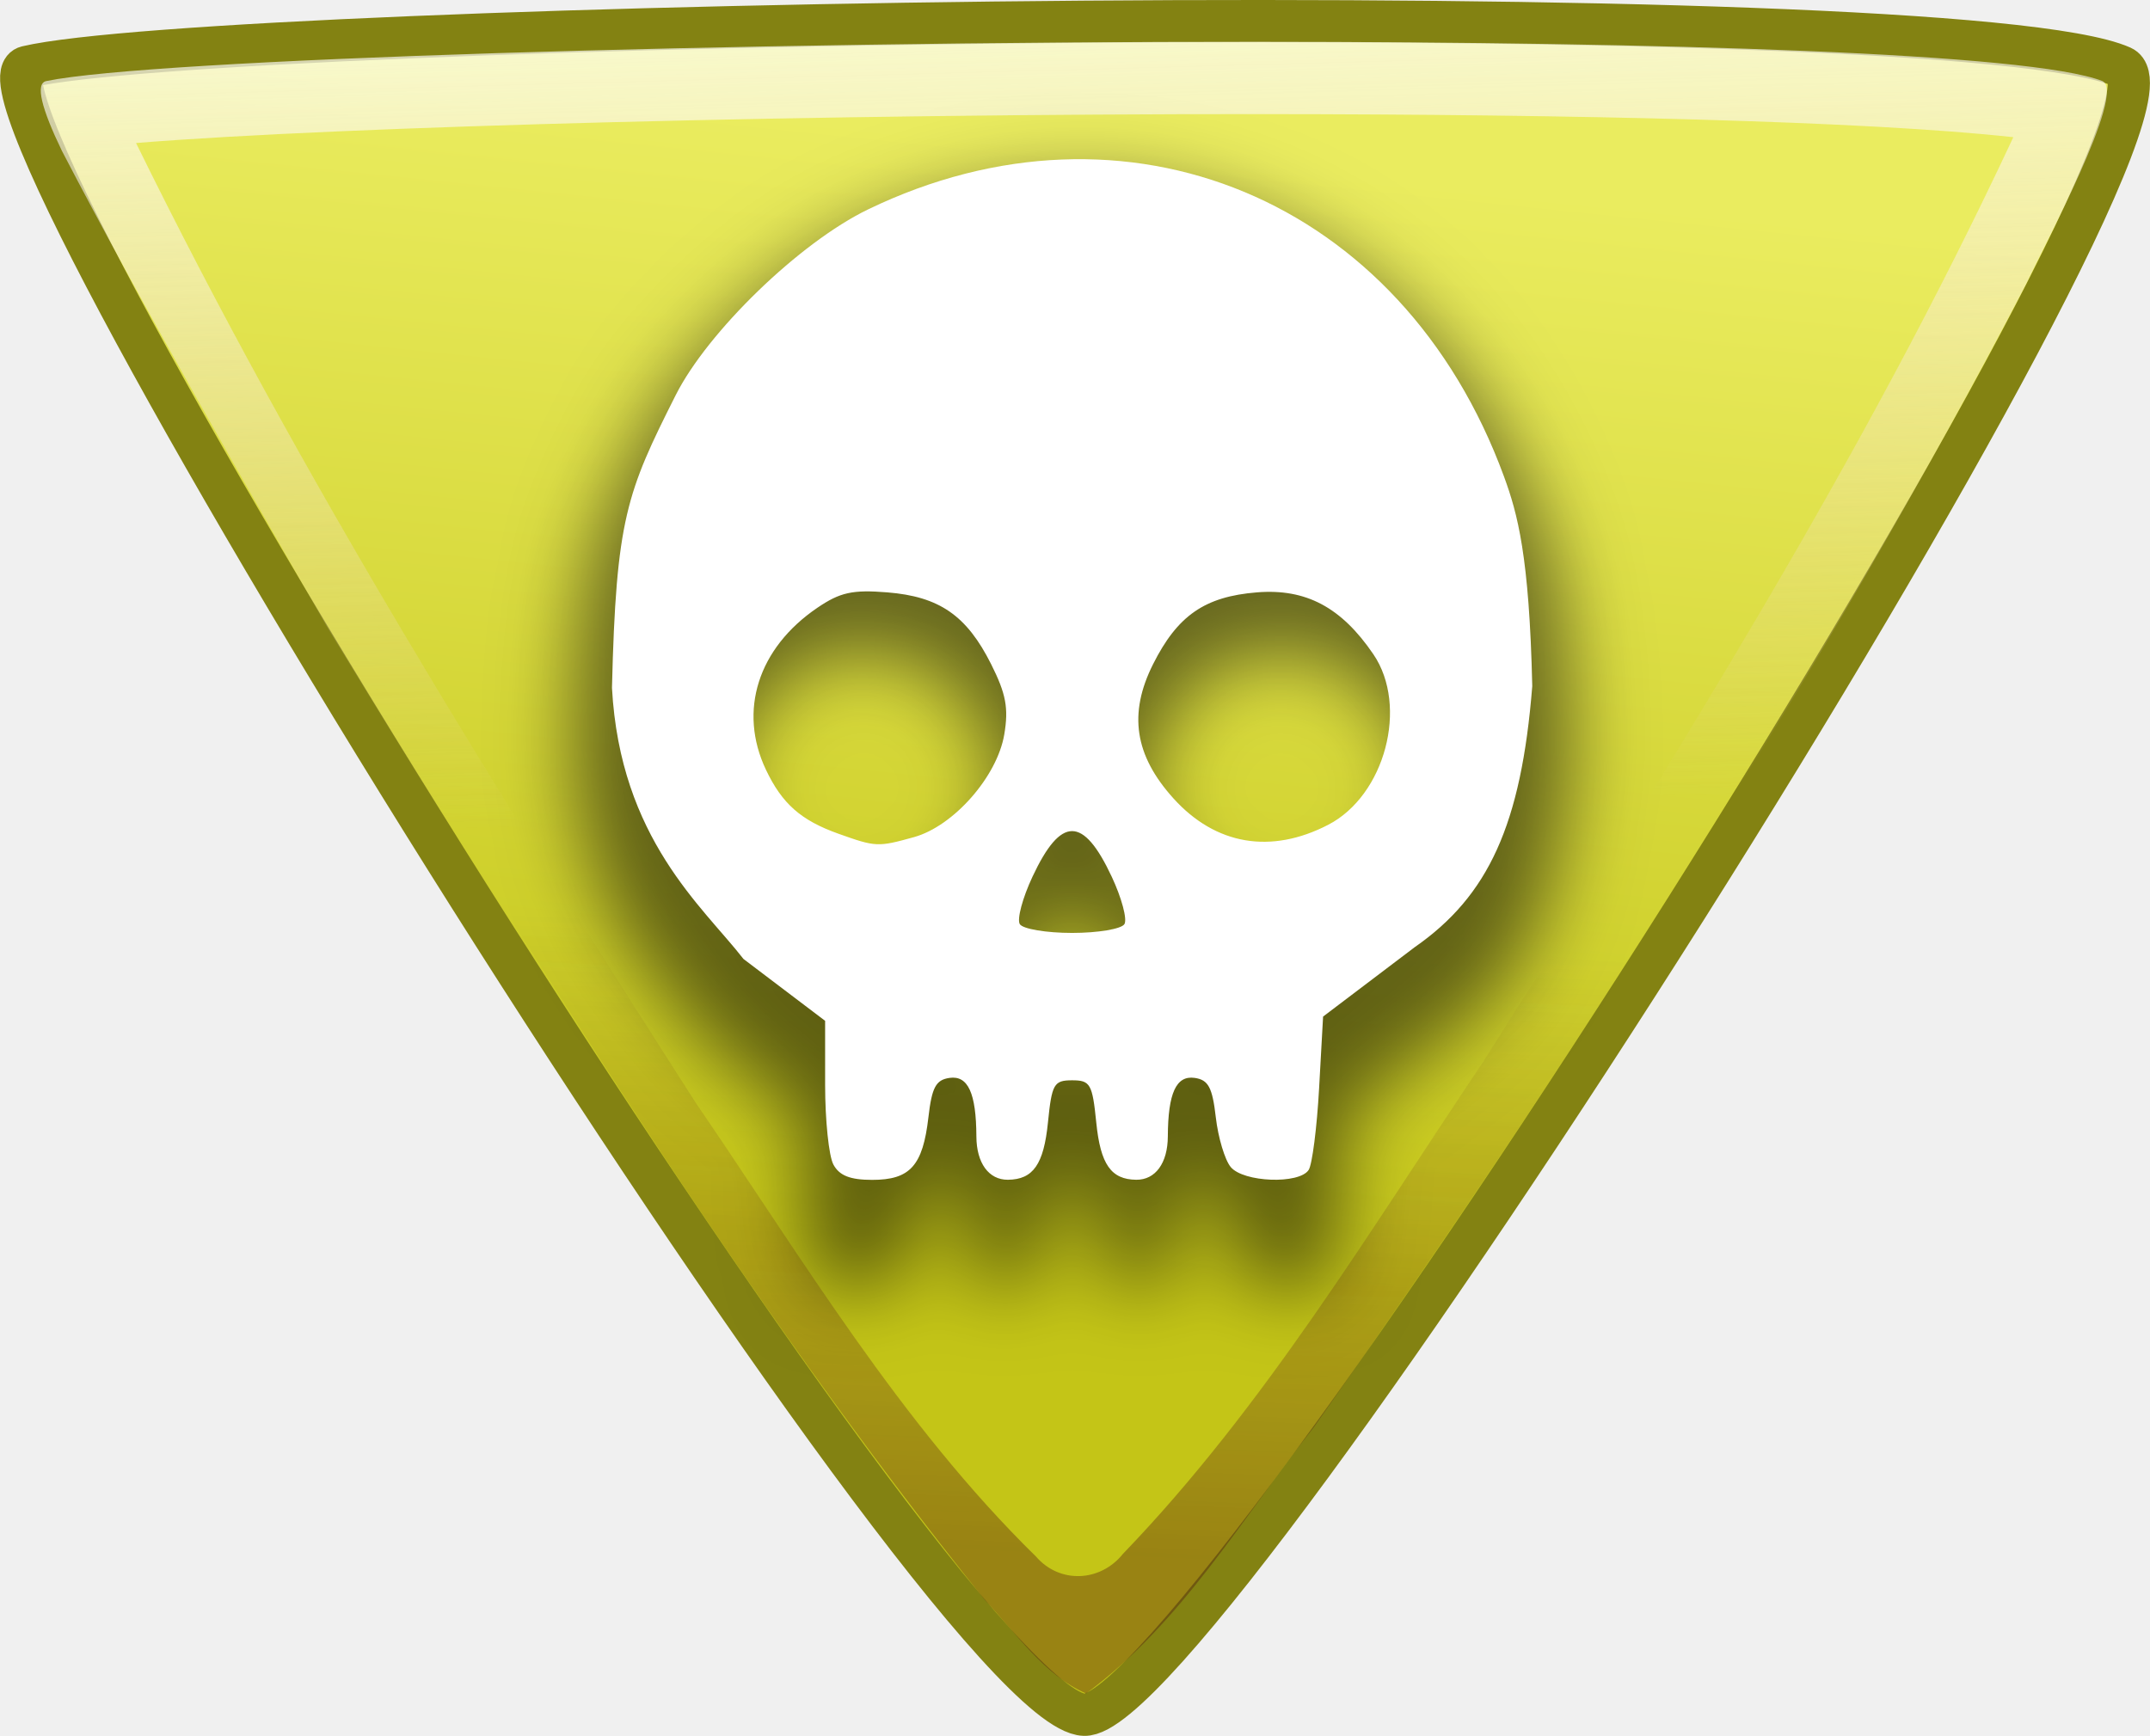
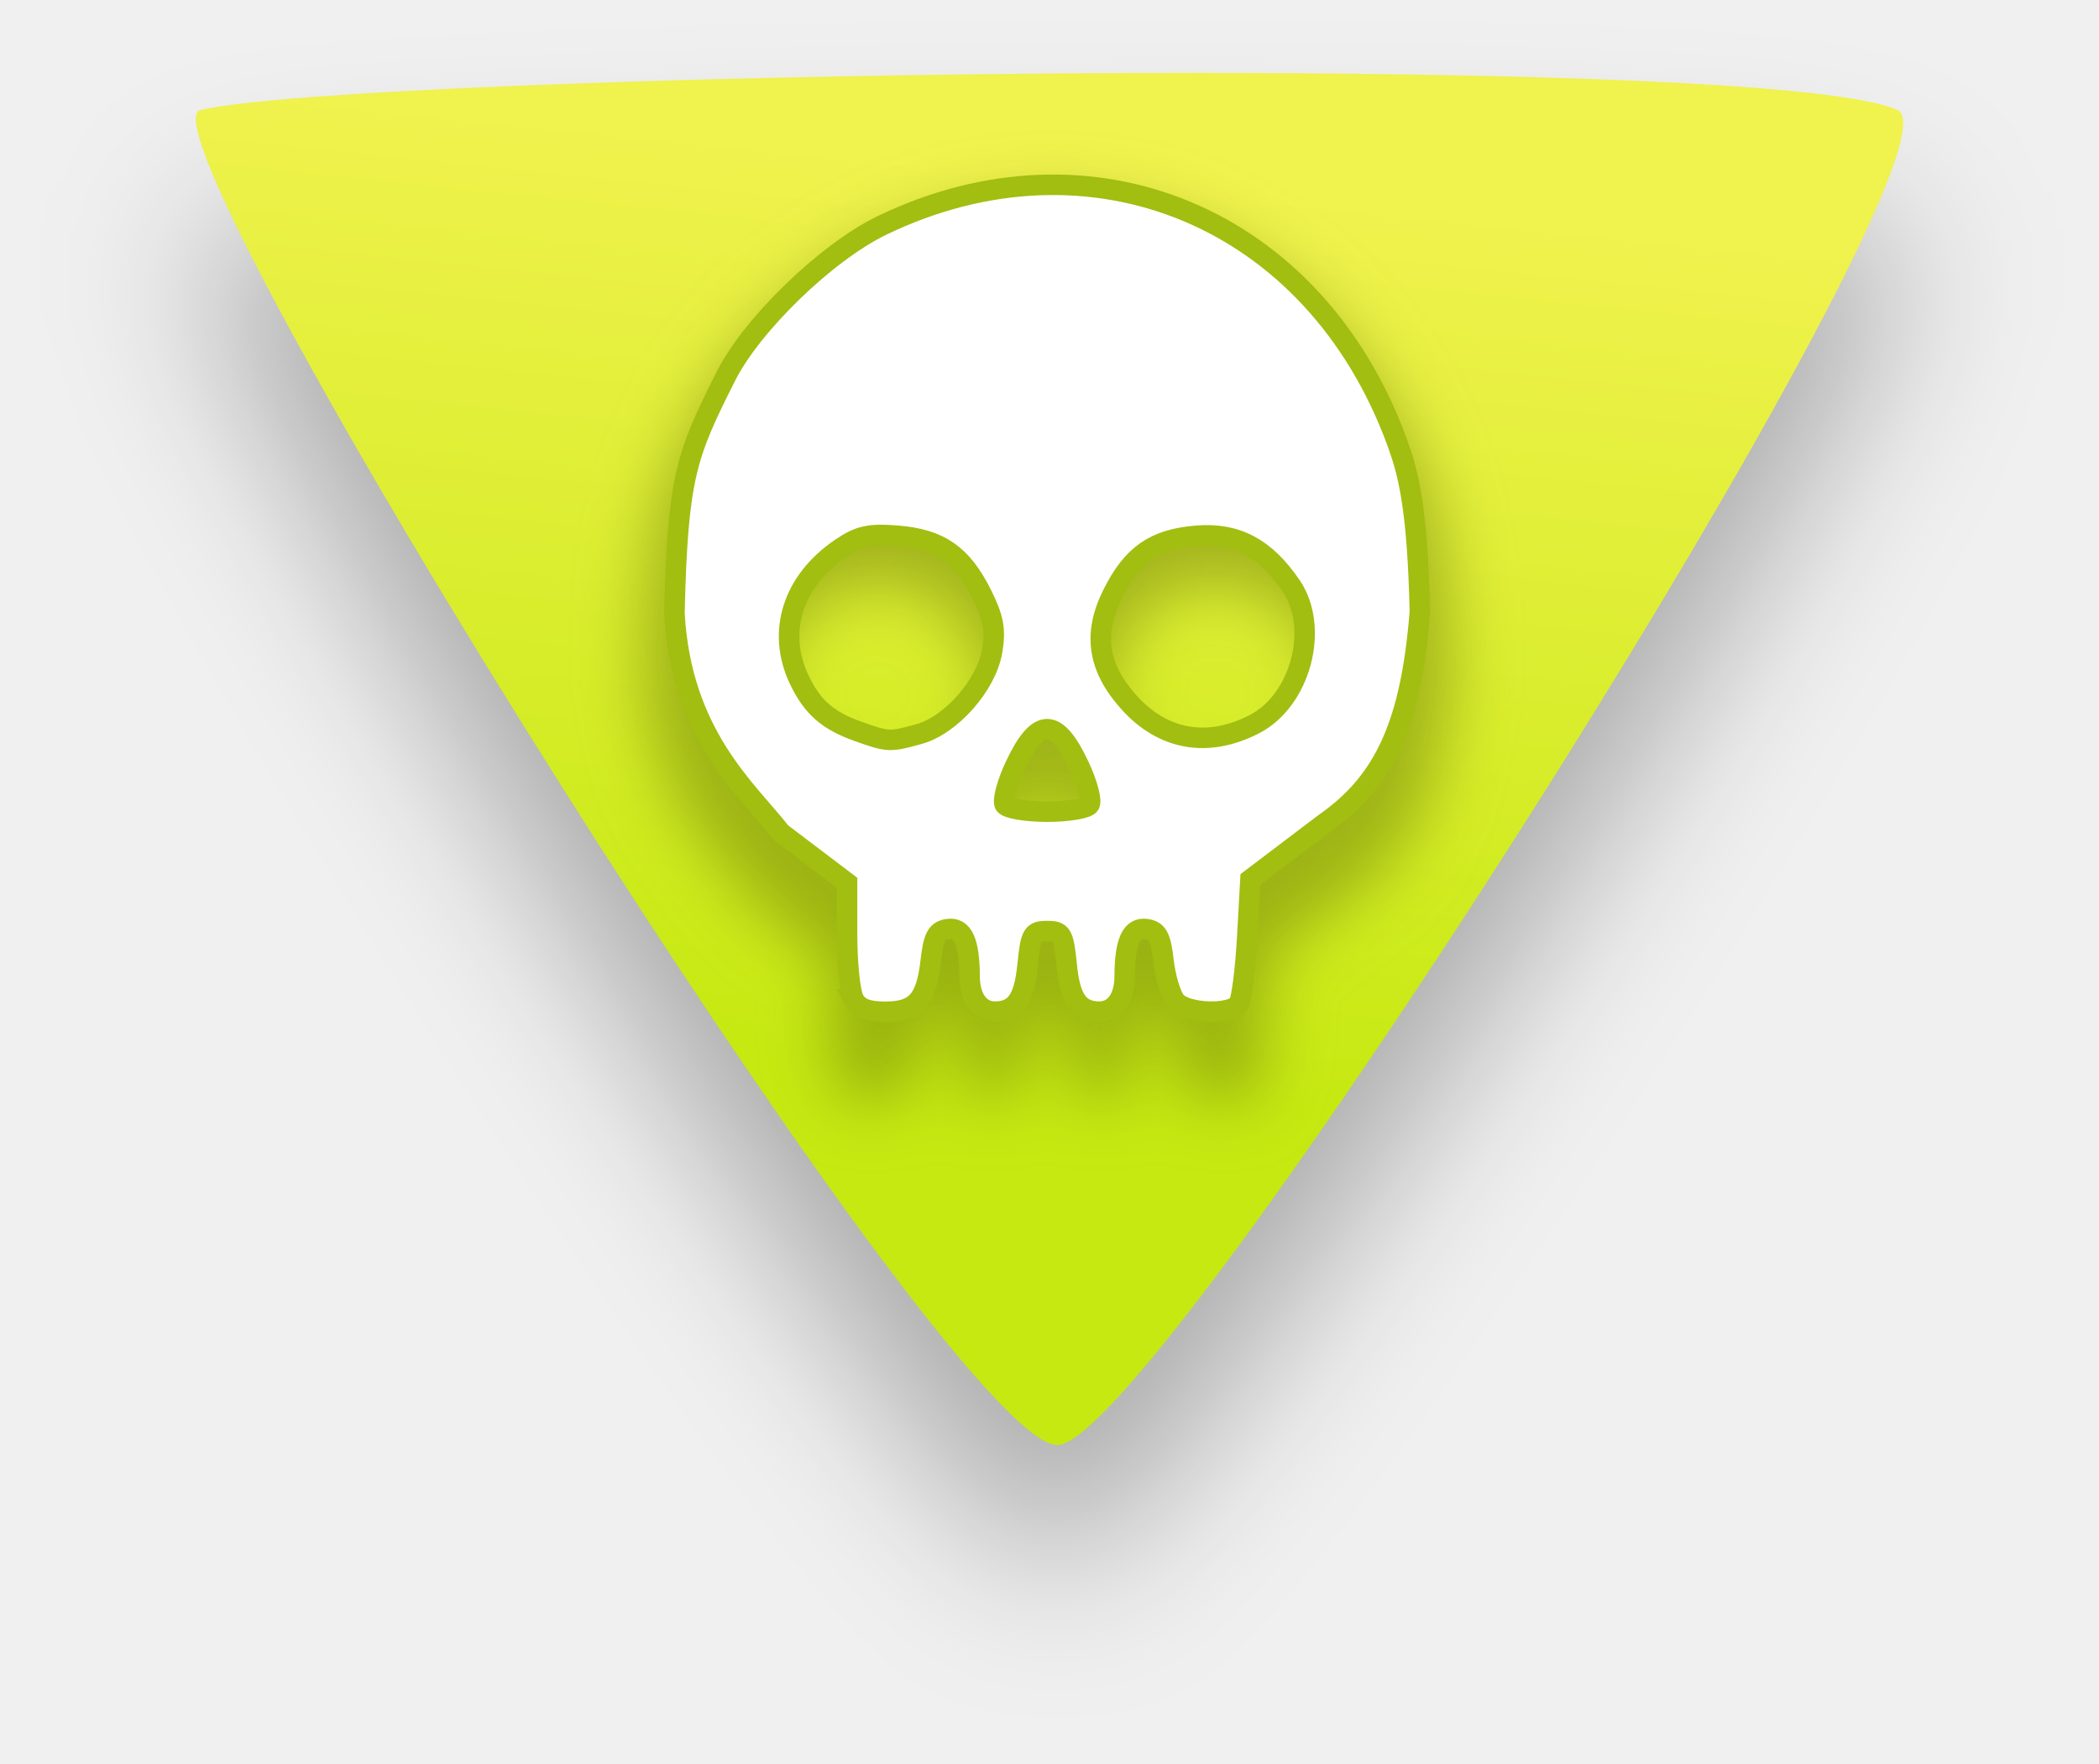
- <svg xmlns="http://www.w3.org/2000/svg" xmlns:xlink="http://www.w3.org/1999/xlink" height="205.889" width="254.956" version="1.1" id="svg82551">
-   <defs id="defs82544">
-     <linearGradient xlink:href="#linearGradient81747" id="linearGradient82422" gradientUnits="userSpaceOnUse" gradientTransform="translate(-1612.64,-75.44406)" x1="1735.478" y1="260.049" x2="1738.552" y2="186.479" />
-     <linearGradient id="linearGradient81747">
-       <stop style="stop-color:#4b0c0c;stop-opacity:0.503" offset="0" id="stop81743" />
-       <stop style="stop-color:#540d0d;stop-opacity:0" offset="1" id="stop81745" />
-     </linearGradient>
+ <svg xmlns="http://www.w3.org/2000/svg" xmlns:xlink="http://www.w3.org/1999/xlink" height="258.232" width="307.283" version="1.1" id="svg81625">
+   <defs id="defs81618">
    <filter style="color-interpolation-filters:sRGB" id="filter81388" x="-0.094" width="1.187" y="-0.084" height="1.169">
      <feGaussianBlur stdDeviation="4.259" id="feGaussianBlur81390" />
    </filter>
-     <linearGradient xlink:href="#linearGradient81735" id="linearGradient82420" gradientUnits="userSpaceOnUse" gradientTransform="translate(-1612.64,-75.44406)" x1="1756.115" y1="171.421" x2="1753.552" y2="77.55" />
-     <linearGradient id="linearGradient81735">
-       <stop id="stop81731" offset="0" style="stop-color:#f8d5d5;stop-opacity:0" />
-       <stop id="stop81733" offset="1" style="stop-color:#ffffff;stop-opacity:0.968" />
+     <linearGradient xlink:href="#linearGradient163370" id="linearGradient82418" gradientUnits="userSpaceOnUse" gradientTransform="rotate(-180,206.879,144.7526)" x1="221.071" y1="260" x2="234.643" y2="128.571" />
+     <linearGradient id="linearGradient163370">
+       <stop style="stop-color:#f0f24d;stop-opacity:1" offset="0" id="stop163366" />
+       <stop style="stop-color:#c6e911;stop-opacity:1" offset="1" id="stop163368" />
    </linearGradient>
-     <linearGradient xlink:href="#linearGradient81547" id="linearGradient82418" gradientUnits="userSpaceOnUse" gradientTransform="rotate(-180,193.7979,140.6664)" x1="221.071" y1="260" x2="234.643" y2="128.571" />
-     <linearGradient id="linearGradient81547">
-       <stop id="stop81543" offset="0" style="stop-color:#eaec5f;stop-opacity:1" />
-       <stop id="stop81545" offset="1" style="stop-color:#c4c517;stop-opacity:1" />
-     </linearGradient>
+     <filter style="color-interpolation-filters:sRGB" id="filter246257" x="-0.115" width="1.229" y="-0.143" height="1.285">
+       <feGaussianBlur stdDeviation="11.947" id="feGaussianBlur246259" />
+     </filter>
  </defs>
-   <g id="desktop" transform="translate(600.335,-432.7699)" />
-   <path id="path82408" d="m 251.625,7.932 c -19.942,-8.896 -225.6,-5.38 -248.442,0 -10.673,2.514 108.924,194.853 125.387,195.454 14.214,0.518 134.952,-190.147 123.055,-195.454 z" style="fill:url(#linearGradient82418);fill-opacity:1;fill-rule:evenodd;stroke:#838212;stroke-width:5;stroke-linecap:butt;stroke-linejoin:miter;stroke-miterlimit:4;stroke-dasharray:none;stroke-opacity:1" />
-   <path style="opacity:0.711;fill:url(#linearGradient82420);fill-opacity:1;fill-rule:evenodd;stroke:none;stroke-width:5;stroke-linecap:butt;stroke-linejoin:miter;stroke-miterlimit:4;stroke-dasharray:none;stroke-opacity:1" d="m 149.258,4.956 c -61.777,-0.026 -131.155,2.062 -143.766,4.658 -1.35,0.278 -0.563,3.279 1.844,8.266 9.99,19.239 22.24,40.325 31.506,56.565 23.977,39.383 49.009,79.263 77.898,115.271 3.679,3.884 7.049,8.97 12.047,11.141 11.225,-8.245 18.538,-20.821 27.043,-31.607 30.599,-43.484 59.81,-88.331 84.415,-135.522 1.962,-4.243 11.963,-22.731 9.073,-24.113 -8.562,-3.338 -52.012,-4.638 -100.061,-4.658 z m 0.225,8.578 c 37.33,0.019 71.764,0.816 89.264,2.738 -17.826,38.17 -40.349,73.957 -62.783,109.545 -13.463,20.013 -25.993,41.031 -42.799,58.479 -2.663,3.34 -7.498,3.592 -10.326,0.309 -16.065,-15.748 -27.701,-35.345 -40.334,-53.807 -23.662,-36.99 -47.032,-74.367 -66.371,-113.836 24.706,-1.997 81.674,-3.454 133.35,-3.428 z" id="path82410" />
-   <path transform="matrix(1.084758,0,0,1.08344,-155.3986,-137.8607)" id="path82412" d="m 232.147,266.626 c -0.538,-1.005 -0.978,-5.25 -0.978,-9.432 v -7.605 l -9.683,-7.338 c -4.798,-6.183 -14.615,-14.243 -15.593,-32.155 0.488,-20.029 1.736,-23.166 7.564,-34.732 3.761,-7.465 14.636,-18.069 22.815,-22.02 30.494,-14.732 63.302,-1.357 75.41,31.709 1.6,4.371 2.991,9.392 3.344,24.837 -1.305,16.421 -5.195,24.883 -13.94,30.964 l -10.865,8.231 -0.472,8.503 c -0.26,4.677 -0.816,9.035 -1.237,9.684 -1.117,1.726 -7.732,1.48 -9.245,-0.343 -0.696,-0.838 -1.492,-3.496 -1.769,-5.905 -0.408,-3.547 -0.885,-4.435 -2.507,-4.666 -2.189,-0.312 -3.158,1.804 -3.181,6.947 -0.014,3.159 -1.471,5.157 -3.745,5.135 -2.986,-0.029 -4.242,-1.826 -4.74,-6.782 -0.461,-4.584 -0.706,-5.014 -2.866,-5.014 -2.16,0 -2.405,0.43 -2.866,5.014 -0.498,4.955 -1.754,6.752 -4.74,6.782 -2.274,0.022 -3.731,-1.975 -3.745,-5.135 -0.023,-5.143 -0.992,-7.259 -3.181,-6.947 -1.622,0.231 -2.099,1.119 -2.507,4.666 -0.661,5.749 -2.169,7.43 -6.665,7.43 -2.622,0 -3.902,-0.507 -4.608,-1.828 z m 34.513,-28.504 c 0.354,-0.573 -0.321,-3.103 -1.501,-5.621 -3.381,-7.219 -6.02,-7.219 -9.402,0 -1.18,2.518 -1.855,5.048 -1.501,5.621 0.354,0.573 3.145,1.042 6.201,1.042 3.057,0 5.847,-0.469 6.201,-1.042 z M 241.705,227.803 c 4.699,-1.305 9.864,-7.177 10.708,-12.175 0.527,-3.117 0.21,-4.815 -1.552,-8.328 -2.905,-5.791 -6.145,-8.033 -12.331,-8.529 -4.114,-0.33 -5.581,-0.006 -8.284,1.831 -7.038,4.784 -9.403,12.234 -6.097,19.202 1.916,4.038 4.148,6.008 8.61,7.599 4.424,1.578 4.666,1.589 8.945,0.4 z m 49.116,-1.46 c 6.741,-3.486 9.549,-14.07 5.365,-20.224 -3.791,-5.577 -7.992,-7.814 -13.801,-7.348 -6.186,0.497 -9.426,2.738 -12.331,8.529 -2.941,5.862 -2.186,10.809 2.427,15.915 4.991,5.524 11.544,6.642 18.34,3.128 z" style="opacity:0.535;fill:#000000;stroke-width:0.922;filter:url(#filter81388)" />
-   <path style="fill:#ffffff;stroke-width:1" d="m 98.824,138.114 c -0.538,-1.005 -0.978,-5.25 -0.978,-9.432 v -7.605 l -9.683,-7.338 c -4.798,-6.183 -14.615,-14.243 -15.593,-32.155 0.488,-20.029 1.736,-23.166 7.564,-34.732 3.761,-7.465 14.636,-18.069 22.815,-22.02 30.494,-14.732 63.302,-1.357 75.409,31.709 1.6,4.371 2.991,9.392 3.344,24.837 -1.305,16.421 -5.195,24.883 -13.94,30.964 l -10.865,8.231 -0.472,8.503 c -0.26,4.677 -0.816,9.035 -1.237,9.684 -1.117,1.726 -7.732,1.48 -9.245,-0.343 -0.696,-0.838 -1.492,-3.496 -1.769,-5.905 -0.408,-3.547 -0.885,-4.435 -2.507,-4.666 -2.189,-0.312 -3.158,1.804 -3.181,6.947 -0.014,3.159 -1.471,5.157 -3.745,5.135 -2.986,-0.029 -4.242,-1.826 -4.74,-6.782 -0.461,-4.584 -0.706,-5.014 -2.866,-5.014 -2.159,0 -2.405,0.43 -2.866,5.014 -0.498,4.955 -1.754,6.752 -4.74,6.782 -2.274,0.022 -3.731,-1.975 -3.745,-5.135 -0.023,-5.143 -0.992,-7.259 -3.181,-6.947 -1.622,0.231 -2.099,1.119 -2.507,4.666 -0.661,5.749 -2.169,7.43 -6.665,7.43 -2.622,0 -3.902,-0.507 -4.608,-1.828 z m 34.513,-28.504 c 0.354,-0.573 -0.321,-3.103 -1.501,-5.621 -3.381,-7.219 -6.021,-7.219 -9.402,0 -1.18,2.518 -1.855,5.048 -1.501,5.621 0.354,0.573 3.145,1.042 6.202,1.042 3.057,0 5.847,-0.469 6.202,-1.042 z m -24.955,-10.32 c 4.699,-1.305 9.864,-7.177 10.708,-12.175 0.527,-3.117 0.21,-4.815 -1.552,-8.328 -2.905,-5.791 -6.145,-8.033 -12.331,-8.529 -4.114,-0.33 -5.581,-0.006 -8.284,1.831 -7.038,4.784 -9.403,12.234 -6.097,19.202 1.916,4.038 4.148,6.008 8.61,7.599 4.424,1.578 4.666,1.589 8.945,0.4 z m 49.116,-1.46 c 6.741,-3.486 9.549,-14.07 5.365,-20.224 -3.791,-5.577 -7.992,-7.814 -13.801,-7.348 -6.186,0.497 -9.426,2.738 -12.331,8.529 -2.941,5.862 -2.186,10.809 2.427,15.915 4.991,5.524 11.544,6.642 18.34,3.128 z" id="path82414" />
-   <path id="path82416" d="m 149.258,4.956 c -61.777,-0.026 -131.155,2.062 -143.766,4.658 1.712,15.867 24.679,48.699 34.065,65.188 23.977,39.383 48.295,78.906 77.184,114.914 3.679,3.884 7.049,8.97 12.047,11.141 11.225,-8.245 18.538,-20.821 27.043,-31.607 30.599,-43.484 59.364,-88.42 83.969,-135.611 1.962,-4.243 12.409,-22.642 9.52,-24.023 -8.562,-3.338 -52.012,-4.638 -100.061,-4.658 z m 0.225,8.578 c 37.33,0.019 71.764,0.816 89.264,2.738 -17.826,38.17 -40.349,73.957 -62.783,109.545 -13.463,20.013 -25.993,41.031 -42.799,58.479 -2.663,3.34 -7.498,3.592 -10.326,0.309 -16.065,-15.748 -27.701,-35.345 -40.334,-53.807 -23.662,-36.99 -47.032,-74.367 -66.371,-113.836 24.706,-1.997 81.674,-3.454 133.35,-3.428 z" style="opacity:0.711;fill:url(#linearGradient82422);fill-opacity:1;fill-rule:evenodd;stroke:none;stroke-width:5;stroke-linecap:butt;stroke-linejoin:miter;stroke-miterlimit:4;stroke-dasharray:none;stroke-opacity:1" />
+   <g id="desktop" transform="translate(230.5619,-794.6965)" />
+   <path style="fill:#000000;fill-opacity:0.288;fill-rule:evenodd;stroke:none;stroke-width:5;stroke-linecap:butt;stroke-linejoin:miter;stroke-miterlimit:4;stroke-dasharray:none;stroke-opacity:1;filter:url(#filter246257)" d="m 277.787,34.105 c -19.942,-8.896 -225.6,-5.38 -248.442,0 -10.673,2.514 108.924,194.853 125.387,195.454 14.214,0.518 134.952,-190.147 123.055,-195.454 z" id="path246247" />
+   <path id="path82408" d="m 277.787,16.105 c -19.942,-8.896 -225.6,-5.38 -248.442,0 -10.673,2.514 108.924,194.853 125.387,195.454 14.214,0.518 134.952,-190.147 123.055,-195.454 z" style="fill:url(#linearGradient82418);fill-opacity:1;fill-rule:evenodd;stroke:none;stroke-width:5;stroke-linecap:butt;stroke-linejoin:miter;stroke-miterlimit:4;stroke-dasharray:none;stroke-opacity:1" />
+   <path transform="matrix(1.084758,0,0,1.08344,-129.2364,-129.6882)" id="path82412" d="m 232.147,266.626 c -0.538,-1.005 -0.978,-5.25 -0.978,-9.432 v -7.605 l -9.683,-7.338 c -4.798,-6.183 -14.615,-14.243 -15.593,-32.155 0.488,-20.029 1.736,-23.166 7.564,-34.732 3.761,-7.465 14.636,-18.069 22.815,-22.02 30.494,-14.732 63.302,-1.357 75.41,31.709 1.6,4.371 2.991,9.392 3.344,24.837 -1.305,16.421 -5.195,24.883 -13.94,30.964 l -10.865,8.231 -0.472,8.503 c -0.26,4.677 -0.816,9.035 -1.237,9.684 -1.117,1.726 -7.732,1.48 -9.245,-0.343 -0.696,-0.838 -1.492,-3.496 -1.769,-5.905 -0.408,-3.547 -0.885,-4.435 -2.507,-4.666 -2.189,-0.312 -3.158,1.804 -3.181,6.947 -0.014,3.159 -1.471,5.157 -3.745,5.135 -2.986,-0.029 -4.242,-1.826 -4.74,-6.782 -0.461,-4.584 -0.706,-5.014 -2.866,-5.014 -2.16,0 -2.405,0.43 -2.866,5.014 -0.498,4.955 -1.754,6.752 -4.74,6.782 -2.274,0.022 -3.731,-1.975 -3.745,-5.135 -0.023,-5.143 -0.992,-7.259 -3.181,-6.947 -1.622,0.231 -2.099,1.119 -2.507,4.666 -0.661,5.749 -2.169,7.43 -6.665,7.43 -2.622,0 -3.902,-0.507 -4.608,-1.828 z m 34.513,-28.504 c 0.354,-0.573 -0.321,-3.103 -1.501,-5.621 -3.381,-7.219 -6.02,-7.219 -9.402,0 -1.18,2.518 -1.855,5.048 -1.501,5.621 0.354,0.573 3.145,1.042 6.201,1.042 3.057,0 5.847,-0.469 6.201,-1.042 z M 241.705,227.803 c 4.699,-1.305 9.864,-7.177 10.708,-12.175 0.527,-3.117 0.21,-4.815 -1.552,-8.328 -2.905,-5.791 -6.145,-8.033 -12.331,-8.529 -4.114,-0.33 -5.581,-0.006 -8.284,1.831 -7.038,4.784 -9.403,12.234 -6.097,19.202 1.916,4.038 4.148,6.008 8.61,7.599 4.424,1.578 4.666,1.589 8.945,0.4 z m 49.116,-1.46 c 6.741,-3.486 9.549,-14.07 5.365,-20.224 -3.791,-5.577 -7.992,-7.814 -13.801,-7.348 -6.186,0.497 -9.426,2.738 -12.331,8.529 -2.941,5.862 -2.186,10.809 2.427,15.915 4.991,5.524 11.544,6.642 18.34,3.128 z" style="opacity:0.535;fill:#6f8209;fill-opacity:1;stroke-width:0.922;filter:url(#filter81388)" />
+   <path style="fill:#ffffff;stroke:#a2be10;stroke-width:3;stroke-miterlimit:4;stroke-dasharray:none;stroke-opacity:1" d="m 124.986,146.287 c -0.538,-1.005 -0.978,-5.25 -0.978,-9.432 v -7.605 l -9.683,-7.338 c -4.798,-6.183 -14.615,-14.243 -15.593,-32.155 0.488,-20.029 1.736,-23.166 7.564,-34.732 3.761,-7.465 14.636,-18.069 22.815,-22.02 30.494,-14.732 63.302,-1.357 75.409,31.709 1.6,4.371 2.991,9.392 3.344,24.837 -1.305,16.421 -5.195,24.883 -13.94,30.964 l -10.865,8.231 -0.472,8.503 c -0.26,4.677 -0.816,9.035 -1.237,9.684 -1.117,1.726 -7.732,1.48 -9.245,-0.343 -0.696,-0.838 -1.492,-3.496 -1.769,-5.905 -0.408,-3.547 -0.885,-4.435 -2.507,-4.666 -2.189,-0.312 -3.158,1.804 -3.181,6.947 -0.014,3.159 -1.471,5.157 -3.745,5.135 -2.986,-0.029 -4.242,-1.826 -4.74,-6.782 -0.461,-4.584 -0.706,-5.014 -2.866,-5.014 -2.159,0 -2.405,0.43 -2.866,5.014 -0.498,4.955 -1.754,6.752 -4.74,6.782 -2.274,0.022 -3.731,-1.975 -3.745,-5.135 -0.023,-5.143 -0.992,-7.259 -3.181,-6.947 -1.622,0.231 -2.099,1.119 -2.507,4.666 -0.661,5.749 -2.169,7.43 -6.665,7.43 -2.622,0 -3.902,-0.507 -4.608,-1.828 z m 34.513,-28.504 c 0.354,-0.573 -0.321,-3.103 -1.501,-5.621 -3.381,-7.219 -6.021,-7.219 -9.402,0 -1.18,2.518 -1.855,5.048 -1.501,5.621 0.354,0.573 3.145,1.042 6.202,1.042 3.057,0 5.847,-0.469 6.202,-1.042 z m -24.955,-10.32 c 4.699,-1.305 9.864,-7.177 10.708,-12.175 0.527,-3.117 0.21,-4.815 -1.552,-8.328 -2.905,-5.791 -6.145,-8.033 -12.331,-8.529 -4.114,-0.33 -5.581,-0.006 -8.284,1.831 -7.038,4.784 -9.403,12.234 -6.097,19.202 1.916,4.038 4.148,6.008 8.61,7.599 4.424,1.578 4.666,1.589 8.945,0.4 z m 49.116,-1.46 c 6.741,-3.486 9.549,-14.07 5.365,-20.224 -3.791,-5.577 -7.992,-7.814 -13.801,-7.348 -6.186,0.497 -9.426,2.738 -12.331,8.529 -2.941,5.862 -2.186,10.809 2.427,15.915 4.991,5.524 11.544,6.642 18.34,3.128 z" id="path82414" />
</svg>
